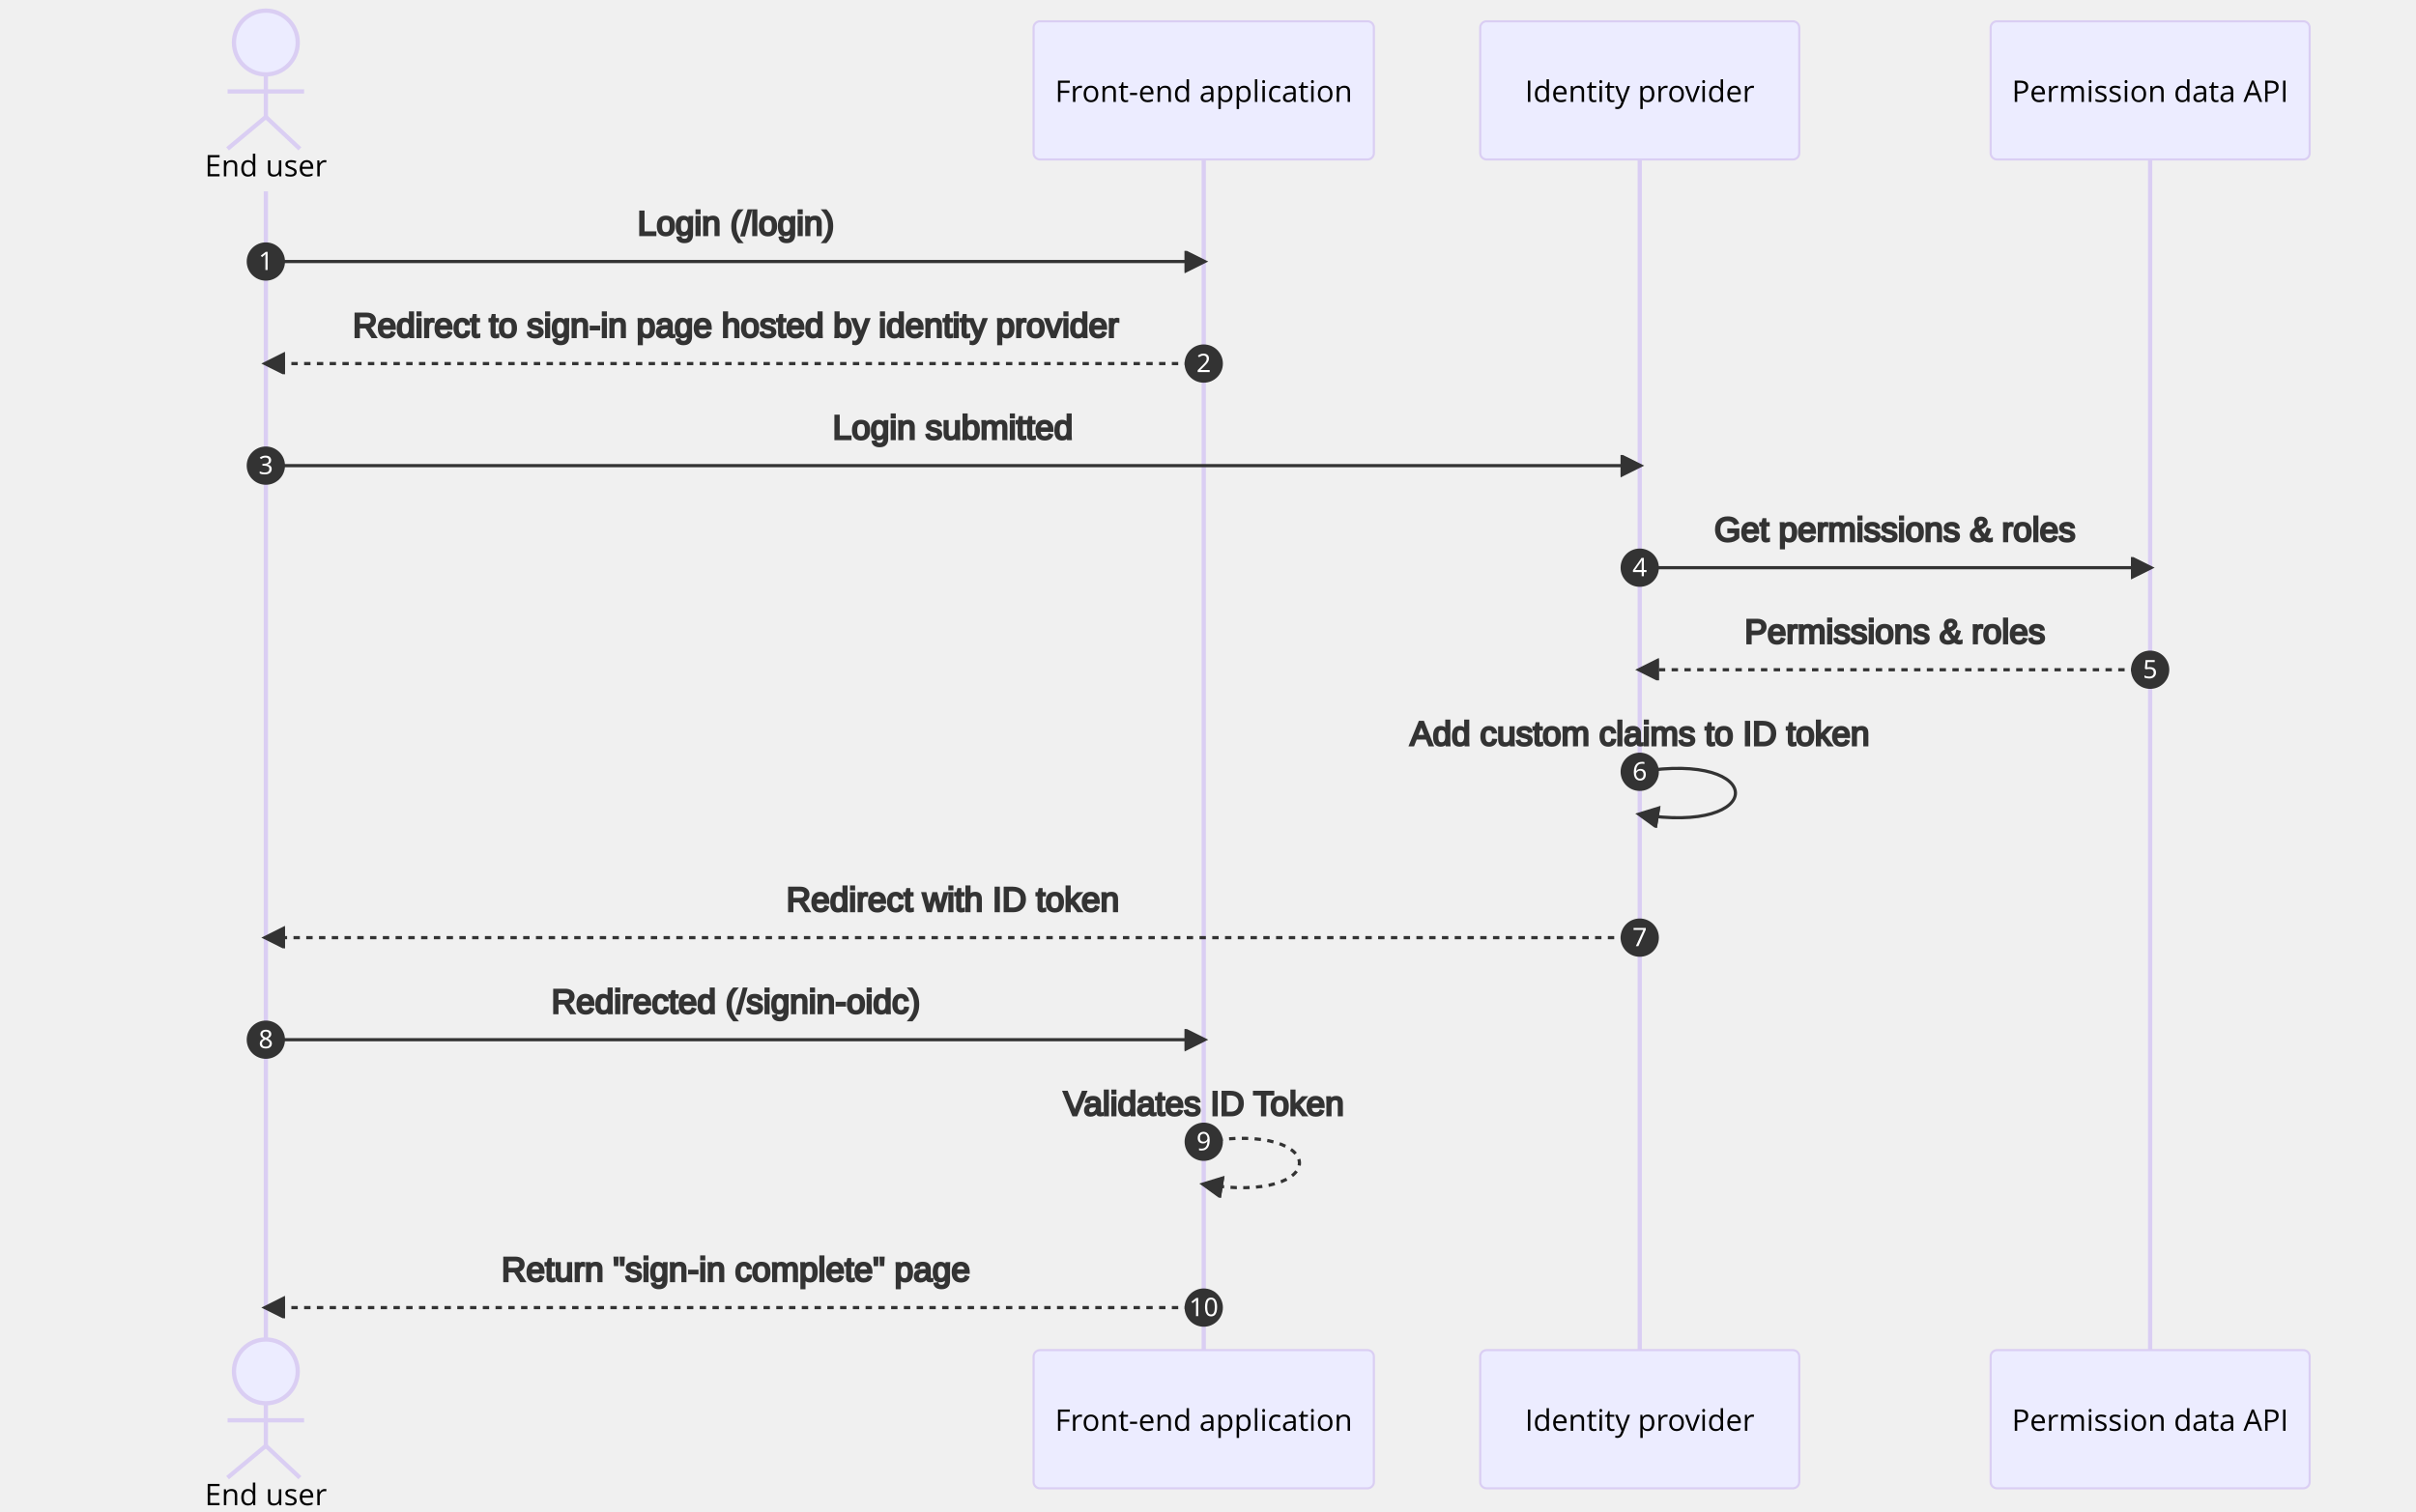
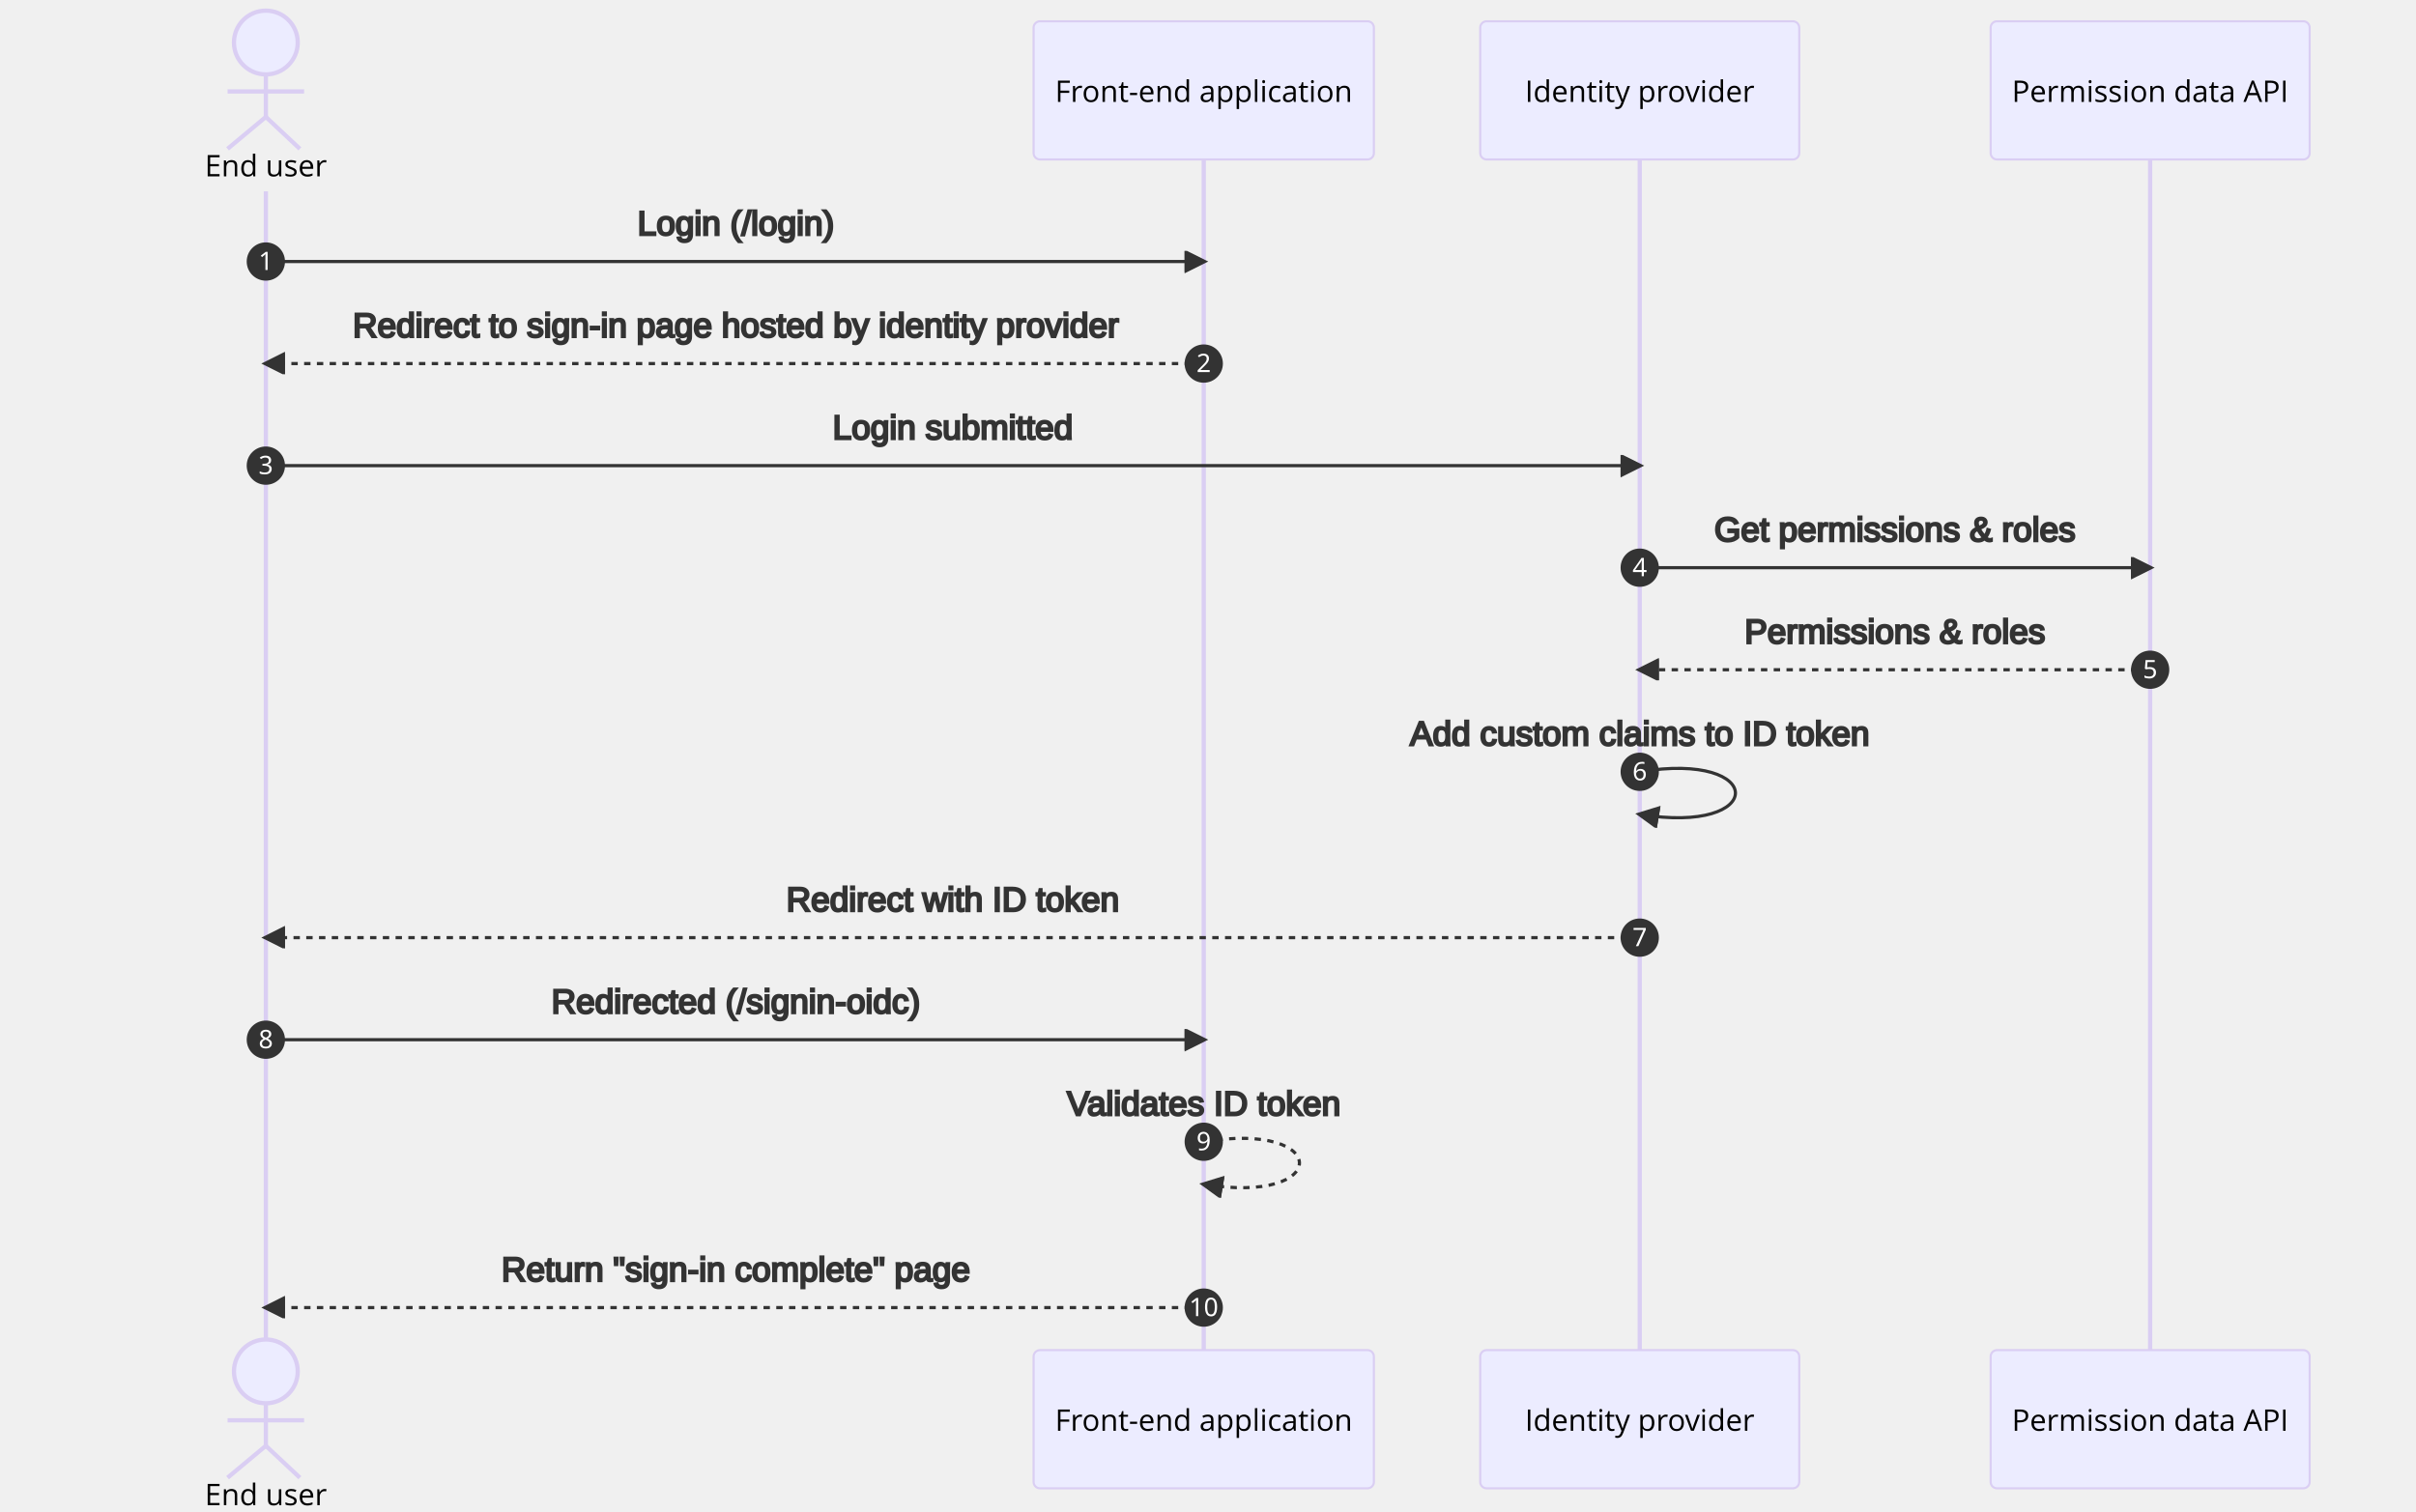
<svg xmlns="http://www.w3.org/2000/svg" aria-labelledby="chart-title-graph-div chart-desc-graph-div" role="img" viewBox="-50 -10 1136 711" style="max-width: 1136px;" height="711" width="100%" id="graph-div">
  <style>#graph-div {font-family:"trebuchet ms",verdana,arial,sans-serif;font-size:16px;fill:#333;}#graph-div .error-icon{fill:#552222;}#graph-div .error-text{fill:#552222;stroke:#552222;}#graph-div .edge-thickness-normal{stroke-width:2px;}#graph-div .edge-thickness-thick{stroke-width:3.5px;}#graph-div .edge-pattern-solid{stroke-dasharray:0;}#graph-div .edge-pattern-dashed{stroke-dasharray:3;}#graph-div .edge-pattern-dotted{stroke-dasharray:2;}#graph-div .marker{fill:#333333;stroke:#333333;}#graph-div .marker.cross{stroke:#333333;}#graph-div svg{font-family:"trebuchet ms",verdana,arial,sans-serif;font-size:16px;}#graph-div .actor{stroke:hsl(259.626, 59.777%, 87.902%);fill:#ECECFF;}#graph-div text.actor&gt;tspan{fill:black;stroke:none;}#graph-div .actor-line{stroke:grey;}#graph-div .messageLine0{stroke-width:1.5;stroke-dasharray:none;stroke:#333;}#graph-div .messageLine1{stroke-width:1.5;stroke-dasharray:2,2;stroke:#333;}#graph-div #arrowhead path{fill:#333;stroke:#333;}#graph-div .sequenceNumber{fill:white;}#graph-div #sequencenumber{fill:#333;}#graph-div #crosshead path{fill:#333;stroke:#333;}#graph-div .messageText{fill:#333;stroke:#333;}#graph-div .labelBox{stroke:hsl(259.626, 59.777%, 87.902%);fill:#ECECFF;}#graph-div .labelText,#graph-div .labelText&gt;tspan{fill:black;stroke:none;}#graph-div .loopText,#graph-div .loopText&gt;tspan{fill:black;stroke:none;}#graph-div .loopLine{stroke-width:2px;stroke-dasharray:2,2;stroke:hsl(259.626, 59.777%, 87.902%);fill:hsl(259.626, 59.777%, 87.902%);}#graph-div .note{stroke:#aaaa33;fill:#fff5ad;}#graph-div .noteText,#graph-div .noteText&gt;tspan{fill:black;stroke:none;}#graph-div .activation0{fill:#f4f4f4;stroke:#666;}#graph-div .activation1{fill:#f4f4f4;stroke:#666;}#graph-div .activation2{fill:#f4f4f4;stroke:#666;}#graph-div .actorPopupMenu{position:absolute;}#graph-div .actorPopupMenuPanel{position:absolute;fill:#ECECFF;box-shadow:0px 8px 16px 0px rgba(0,0,0,0.2);filter:drop-shadow(3px 5px 2px rgb(0 0 0 / 0.4));}#graph-div .actor-man line{stroke:hsl(259.626, 59.777%, 87.902%);fill:#ECECFF;}#graph-div .actor-man circle,#graph-div line{stroke:hsl(259.626, 59.777%, 87.902%);fill:#ECECFF;stroke-width:2px;}#graph-div :root{--mermaid-font-family:"trebuchet ms",verdana,arial,sans-serif;}</style>
  <g />
  <defs>
    <symbol height="24" width="24" id="computer">
      <path d="M2 2v13h20v-13h-20zm18 11h-16v-9h16v9zm-10.228 6l.466-1h3.524l.467 1h-4.457zm14.228 3h-24l2-6h2.104l-1.33 4h18.45l-1.297-4h2.073l2 6zm-5-10h-14v-7h14v7z" transform="scale(.5)" />
    </symbol>
  </defs>
  <defs>
    <symbol clip-rule="evenodd" fill-rule="evenodd" id="database">
      <path d="M12.258.001l.256.004.255.005.253.008.251.01.249.012.247.015.246.016.242.019.241.02.239.023.236.024.233.027.231.028.229.031.225.032.223.034.22.036.217.038.214.04.211.041.208.043.205.045.201.046.198.048.194.05.191.051.187.053.183.054.18.056.175.057.172.059.168.06.163.061.16.063.155.064.15.066.074.033.073.033.071.034.07.034.069.035.068.035.067.035.066.035.064.036.064.036.062.036.06.036.06.037.058.037.058.037.055.038.055.038.053.038.052.038.051.039.05.039.048.039.047.039.045.04.044.04.043.04.041.04.04.041.039.041.037.041.036.041.034.041.033.042.032.042.03.042.029.042.027.042.026.043.024.043.023.043.021.043.02.043.018.044.017.043.015.044.013.044.012.044.011.045.009.044.007.045.006.045.004.045.002.045.001.045v17l-.001.045-.002.045-.004.045-.006.045-.007.045-.009.044-.011.045-.012.044-.013.044-.015.044-.017.043-.018.044-.02.043-.021.043-.023.043-.024.043-.026.043-.027.042-.029.042-.03.042-.032.042-.033.042-.034.041-.036.041-.037.041-.039.041-.04.041-.041.04-.043.04-.044.04-.045.04-.047.039-.048.039-.05.039-.051.039-.052.038-.053.038-.055.038-.055.038-.058.037-.058.037-.06.037-.06.036-.062.036-.064.036-.064.036-.066.035-.067.035-.068.035-.069.035-.07.034-.071.034-.073.033-.074.033-.15.066-.155.064-.16.063-.163.061-.168.06-.172.059-.175.057-.18.056-.183.054-.187.053-.191.051-.194.05-.198.048-.201.046-.205.045-.208.043-.211.041-.214.04-.217.038-.22.036-.223.034-.225.032-.229.031-.231.028-.233.027-.236.024-.239.023-.241.02-.242.019-.246.016-.247.015-.249.012-.251.01-.253.008-.255.005-.256.004-.258.001-.258-.001-.256-.004-.255-.005-.253-.008-.251-.01-.249-.012-.247-.015-.245-.016-.243-.019-.241-.02-.238-.023-.236-.024-.234-.027-.231-.028-.228-.031-.226-.032-.223-.034-.22-.036-.217-.038-.214-.04-.211-.041-.208-.043-.204-.045-.201-.046-.198-.048-.195-.05-.19-.051-.187-.053-.184-.054-.179-.056-.176-.057-.172-.059-.167-.06-.164-.061-.159-.063-.155-.064-.151-.066-.074-.033-.072-.033-.072-.034-.07-.034-.069-.035-.068-.035-.067-.035-.066-.035-.064-.036-.063-.036-.062-.036-.061-.036-.06-.037-.058-.037-.057-.037-.056-.038-.055-.038-.053-.038-.052-.038-.051-.039-.049-.039-.049-.039-.046-.039-.046-.04-.044-.04-.043-.04-.041-.04-.04-.041-.039-.041-.037-.041-.036-.041-.034-.041-.033-.042-.032-.042-.03-.042-.029-.042-.027-.042-.026-.043-.024-.043-.023-.043-.021-.043-.02-.043-.018-.044-.017-.043-.015-.044-.013-.044-.012-.044-.011-.045-.009-.044-.007-.045-.006-.045-.004-.045-.002-.045-.001-.045v-17l.001-.045.002-.045.004-.045.006-.045.007-.045.009-.044.011-.045.012-.044.013-.044.015-.044.017-.043.018-.044.02-.043.021-.043.023-.043.024-.043.026-.043.027-.042.029-.042.03-.042.032-.042.033-.042.034-.041.036-.041.037-.041.039-.041.04-.041.041-.04.043-.04.044-.04.046-.04.046-.039.049-.039.049-.039.051-.039.052-.038.053-.038.055-.038.056-.038.057-.037.058-.037.06-.037.061-.036.062-.036.063-.036.064-.036.066-.035.067-.035.068-.035.069-.035.07-.034.072-.034.072-.033.074-.033.151-.066.155-.064.159-.063.164-.061.167-.06.172-.059.176-.057.179-.056.184-.054.187-.053.19-.051.195-.05.198-.048.201-.046.204-.045.208-.043.211-.041.214-.04.217-.038.22-.036.223-.034.226-.032.228-.031.231-.028.234-.027.236-.024.238-.023.241-.02.243-.019.245-.016.247-.015.249-.012.251-.01.253-.008.255-.005.256-.004.258-.001.258.001zm-9.258 20.499v.01l.001.021.003.021.004.022.005.021.006.022.007.022.009.023.01.022.011.023.012.023.013.023.015.023.016.024.017.023.018.024.019.024.021.024.022.025.023.024.024.025.052.049.056.05.061.051.066.051.07.051.075.051.079.052.084.052.088.052.092.052.097.052.102.051.105.052.11.052.114.051.119.051.123.051.127.05.131.05.135.05.139.048.144.049.147.047.152.047.155.047.16.045.163.045.167.043.171.043.176.041.178.041.183.039.187.039.19.037.194.035.197.035.202.033.204.031.209.03.212.029.216.027.219.025.222.024.226.021.23.02.233.018.236.016.24.015.243.012.246.01.249.008.253.005.256.004.259.001.26-.001.257-.004.254-.005.25-.008.247-.011.244-.012.241-.014.237-.016.233-.018.231-.021.226-.021.224-.024.22-.026.216-.027.212-.028.21-.031.205-.031.202-.034.198-.034.194-.036.191-.037.187-.039.183-.04.179-.04.175-.042.172-.043.168-.044.163-.045.16-.046.155-.046.152-.047.148-.048.143-.049.139-.049.136-.05.131-.05.126-.05.123-.051.118-.052.114-.051.11-.052.106-.052.101-.052.096-.052.092-.052.088-.053.083-.051.079-.052.074-.052.07-.051.065-.051.06-.051.056-.05.051-.05.023-.024.023-.025.021-.024.02-.024.019-.024.018-.024.017-.024.015-.023.014-.024.013-.023.012-.023.01-.023.01-.022.008-.022.006-.022.006-.022.004-.022.004-.021.001-.021.001-.021v-4.127l-.077.055-.08.053-.083.054-.085.053-.087.052-.09.052-.093.051-.095.05-.097.05-.1.049-.102.049-.105.048-.106.047-.109.047-.111.046-.114.045-.115.045-.118.044-.12.043-.122.042-.124.042-.126.041-.128.04-.13.04-.132.038-.134.038-.135.037-.138.037-.139.035-.142.035-.143.034-.144.033-.147.032-.148.031-.15.03-.151.03-.153.029-.154.027-.156.027-.158.026-.159.025-.161.024-.162.023-.163.022-.165.021-.166.02-.167.019-.169.018-.169.017-.171.016-.173.015-.173.014-.175.013-.175.012-.177.011-.178.01-.179.008-.179.008-.181.006-.182.005-.182.004-.184.003-.184.002h-.37l-.184-.002-.184-.003-.182-.004-.182-.005-.181-.006-.179-.008-.179-.008-.178-.01-.176-.011-.176-.012-.175-.013-.173-.014-.172-.015-.171-.016-.17-.017-.169-.018-.167-.019-.166-.02-.165-.021-.163-.022-.162-.023-.161-.024-.159-.025-.157-.026-.156-.027-.155-.027-.153-.029-.151-.03-.15-.03-.148-.031-.146-.032-.145-.033-.143-.034-.141-.035-.14-.035-.137-.037-.136-.037-.134-.038-.132-.038-.13-.04-.128-.04-.126-.041-.124-.042-.122-.042-.12-.044-.117-.043-.116-.045-.113-.045-.112-.046-.109-.047-.106-.047-.105-.048-.102-.049-.1-.049-.097-.05-.095-.05-.093-.052-.09-.051-.087-.052-.085-.053-.083-.054-.08-.054-.077-.054v4.127zm0-5.654v.011l.001.021.003.021.004.021.005.022.006.022.007.022.009.022.01.022.011.023.012.023.013.023.015.024.016.023.017.024.018.024.019.024.021.024.022.024.023.025.024.024.052.05.056.05.061.05.066.051.07.051.075.052.079.051.084.052.088.052.092.052.097.052.102.052.105.052.11.051.114.051.119.052.123.05.127.051.131.05.135.049.139.049.144.048.147.048.152.047.155.046.16.045.163.045.167.044.171.042.176.042.178.04.183.04.187.038.19.037.194.036.197.034.202.033.204.032.209.03.212.028.216.027.219.025.222.024.226.022.23.02.233.018.236.016.24.014.243.012.246.01.249.008.253.006.256.003.259.001.26-.001.257-.003.254-.006.25-.008.247-.01.244-.012.241-.015.237-.016.233-.018.231-.02.226-.022.224-.024.22-.025.216-.027.212-.029.21-.03.205-.032.202-.033.198-.035.194-.036.191-.037.187-.039.183-.039.179-.041.175-.042.172-.043.168-.044.163-.045.16-.045.155-.047.152-.047.148-.048.143-.048.139-.05.136-.049.131-.05.126-.051.123-.051.118-.051.114-.052.11-.052.106-.052.101-.052.096-.052.092-.052.088-.052.083-.052.079-.052.074-.051.07-.052.065-.051.06-.05.056-.051.051-.049.023-.025.023-.024.021-.025.02-.024.019-.024.018-.024.017-.024.015-.023.014-.023.013-.024.012-.022.01-.023.01-.023.008-.022.006-.022.006-.022.004-.021.004-.022.001-.021.001-.021v-4.139l-.077.054-.08.054-.083.054-.085.052-.087.053-.09.051-.093.051-.095.051-.097.05-.1.049-.102.049-.105.048-.106.047-.109.047-.111.046-.114.045-.115.044-.118.044-.12.044-.122.042-.124.042-.126.041-.128.04-.13.039-.132.039-.134.038-.135.037-.138.036-.139.036-.142.035-.143.033-.144.033-.147.033-.148.031-.15.03-.151.03-.153.028-.154.028-.156.027-.158.026-.159.025-.161.024-.162.023-.163.022-.165.021-.166.02-.167.019-.169.018-.169.017-.171.016-.173.015-.173.014-.175.013-.175.012-.177.011-.178.009-.179.009-.179.007-.181.007-.182.005-.182.004-.184.003-.184.002h-.37l-.184-.002-.184-.003-.182-.004-.182-.005-.181-.007-.179-.007-.179-.009-.178-.009-.176-.011-.176-.012-.175-.013-.173-.014-.172-.015-.171-.016-.17-.017-.169-.018-.167-.019-.166-.02-.165-.021-.163-.022-.162-.023-.161-.024-.159-.025-.157-.026-.156-.027-.155-.028-.153-.028-.151-.03-.15-.03-.148-.031-.146-.033-.145-.033-.143-.033-.141-.035-.14-.036-.137-.036-.136-.037-.134-.038-.132-.039-.13-.039-.128-.04-.126-.041-.124-.042-.122-.043-.12-.043-.117-.044-.116-.044-.113-.046-.112-.046-.109-.046-.106-.047-.105-.048-.102-.049-.1-.049-.097-.05-.095-.051-.093-.051-.09-.051-.087-.053-.085-.052-.083-.054-.08-.054-.077-.054v4.139zm0-5.666v.011l.001.02.003.022.004.021.005.022.006.021.007.022.009.023.01.022.011.023.012.023.013.023.015.023.016.024.017.024.018.023.019.024.021.025.022.024.023.024.024.025.052.05.056.05.061.05.066.051.07.051.075.052.079.051.084.052.088.052.092.052.097.052.102.052.105.051.11.052.114.051.119.051.123.051.127.05.131.05.135.05.139.049.144.048.147.048.152.047.155.046.16.045.163.045.167.043.171.043.176.042.178.04.183.04.187.038.19.037.194.036.197.034.202.033.204.032.209.03.212.028.216.027.219.025.222.024.226.021.23.02.233.018.236.017.24.014.243.012.246.01.249.008.253.006.256.003.259.001.26-.001.257-.003.254-.006.25-.008.247-.01.244-.013.241-.014.237-.016.233-.018.231-.02.226-.022.224-.024.22-.025.216-.027.212-.029.21-.03.205-.032.202-.033.198-.035.194-.036.191-.037.187-.039.183-.039.179-.041.175-.042.172-.043.168-.044.163-.045.16-.045.155-.047.152-.047.148-.048.143-.049.139-.049.136-.049.131-.051.126-.05.123-.051.118-.052.114-.051.11-.052.106-.052.101-.052.096-.052.092-.052.088-.052.083-.052.079-.052.074-.052.07-.051.065-.051.06-.051.056-.05.051-.049.023-.025.023-.025.021-.024.02-.024.019-.024.018-.024.017-.024.015-.023.014-.024.013-.023.012-.023.01-.022.01-.023.008-.022.006-.022.006-.022.004-.022.004-.021.001-.021.001-.021v-4.153l-.077.054-.08.054-.083.053-.085.053-.087.053-.09.051-.093.051-.095.051-.097.05-.1.049-.102.048-.105.048-.106.048-.109.046-.111.046-.114.046-.115.044-.118.044-.12.043-.122.043-.124.042-.126.041-.128.04-.13.039-.132.039-.134.038-.135.037-.138.036-.139.036-.142.034-.143.034-.144.033-.147.032-.148.032-.15.03-.151.03-.153.028-.154.028-.156.027-.158.026-.159.024-.161.024-.162.023-.163.023-.165.021-.166.02-.167.019-.169.018-.169.017-.171.016-.173.015-.173.014-.175.013-.175.012-.177.01-.178.01-.179.009-.179.007-.181.006-.182.006-.182.004-.184.003-.184.001-.185.001-.185-.001-.184-.001-.184-.003-.182-.004-.182-.006-.181-.006-.179-.007-.179-.009-.178-.01-.176-.01-.176-.012-.175-.013-.173-.014-.172-.015-.171-.016-.17-.017-.169-.018-.167-.019-.166-.02-.165-.021-.163-.023-.162-.023-.161-.024-.159-.024-.157-.026-.156-.027-.155-.028-.153-.028-.151-.03-.15-.03-.148-.032-.146-.032-.145-.033-.143-.034-.141-.034-.14-.036-.137-.036-.136-.037-.134-.038-.132-.039-.13-.039-.128-.041-.126-.041-.124-.041-.122-.043-.12-.043-.117-.044-.116-.044-.113-.046-.112-.046-.109-.046-.106-.048-.105-.048-.102-.048-.1-.05-.097-.049-.095-.051-.093-.051-.09-.052-.087-.052-.085-.053-.083-.053-.08-.054-.077-.054v4.153zm8.74-8.179l-.257.004-.254.005-.25.008-.247.011-.244.012-.241.014-.237.016-.233.018-.231.021-.226.022-.224.023-.22.026-.216.027-.212.028-.21.031-.205.032-.202.033-.198.034-.194.036-.191.038-.187.038-.183.04-.179.041-.175.042-.172.043-.168.043-.163.045-.16.046-.155.046-.152.048-.148.048-.143.048-.139.049-.136.05-.131.05-.126.051-.123.051-.118.051-.114.052-.11.052-.106.052-.101.052-.096.052-.092.052-.088.052-.083.052-.079.052-.074.051-.07.052-.065.051-.06.05-.056.05-.051.05-.023.025-.023.024-.021.024-.02.025-.019.024-.018.024-.017.023-.015.024-.014.023-.013.023-.012.023-.01.023-.01.022-.008.022-.006.023-.006.021-.004.022-.004.021-.001.021-.001.021.001.021.001.021.004.021.004.022.006.021.006.023.008.022.01.022.01.023.012.023.013.023.014.023.015.024.017.023.018.024.019.024.02.025.021.024.023.024.023.025.051.05.056.05.06.05.065.051.07.052.074.051.079.052.083.052.088.052.092.052.096.052.101.052.106.052.11.052.114.052.118.051.123.051.126.051.131.05.136.05.139.049.143.048.148.048.152.048.155.046.16.046.163.045.168.043.172.043.175.042.179.041.183.04.187.038.191.038.194.036.198.034.202.033.205.032.21.031.212.028.216.027.22.026.224.023.226.022.231.021.233.018.237.016.241.014.244.012.247.011.25.008.254.005.257.004.26.001.26-.001.257-.004.254-.005.25-.008.247-.011.244-.012.241-.014.237-.016.233-.018.231-.021.226-.022.224-.023.22-.026.216-.027.212-.028.21-.031.205-.032.202-.033.198-.034.194-.036.191-.038.187-.038.183-.04.179-.041.175-.042.172-.043.168-.043.163-.045.16-.046.155-.046.152-.048.148-.048.143-.048.139-.049.136-.05.131-.05.126-.051.123-.051.118-.051.114-.052.11-.052.106-.052.101-.052.096-.052.092-.052.088-.052.083-.052.079-.052.074-.051.07-.052.065-.051.06-.05.056-.05.051-.05.023-.025.023-.024.021-.024.02-.025.019-.024.018-.024.017-.023.015-.024.014-.023.013-.023.012-.023.01-.023.01-.022.008-.022.006-.023.006-.021.004-.022.004-.021.001-.021.001-.021-.001-.021-.001-.021-.004-.021-.004-.022-.006-.021-.006-.023-.008-.022-.01-.022-.01-.023-.012-.023-.013-.023-.014-.023-.015-.024-.017-.023-.018-.024-.019-.024-.02-.025-.021-.024-.023-.024-.023-.025-.051-.05-.056-.05-.06-.05-.065-.051-.07-.052-.074-.051-.079-.052-.083-.052-.088-.052-.092-.052-.096-.052-.101-.052-.106-.052-.11-.052-.114-.052-.118-.051-.123-.051-.126-.051-.131-.05-.136-.05-.139-.049-.143-.048-.148-.048-.152-.048-.155-.046-.16-.046-.163-.045-.168-.043-.172-.043-.175-.042-.179-.041-.183-.04-.187-.038-.191-.038-.194-.036-.198-.034-.202-.033-.205-.032-.21-.031-.212-.028-.216-.027-.22-.026-.224-.023-.226-.022-.231-.021-.233-.018-.237-.016-.241-.014-.244-.012-.247-.011-.25-.008-.254-.005-.257-.004-.26-.001-.26.001z" transform="scale(.5)" />
    </symbol>
  </defs>
  <defs>
    <symbol height="24" width="24" id="clock">
      <path d="M12 2c5.514 0 10 4.486 10 10s-4.486 10-10 10-10-4.486-10-10 4.486-10 10-10zm0-2c-6.627 0-12 5.373-12 12s5.373 12 12 12 12-5.373 12-12-5.373-12-12-12zm5.848 12.459c.202.038.202.333.001.372-1.907.361-6.045 1.111-6.547 1.111-.719 0-1.301-.582-1.301-1.301 0-.512.77-5.447 1.125-7.445.034-.192.312-.181.343.014l.985 6.238 5.394 1.011z" transform="scale(.5)" />
    </symbol>
  </defs>
-   <line stroke="#999" stroke-width="0.5px" class="200" y2="645" x2="75" y1="80" x1="75" id="actor177" />
+   <line stroke="#999" stroke-width="0.5px" class="200" y2="645" x2="75" y1="80" x1="75" id="actor181" />
  <g class="actor-man">
-     <line y2="45" x2="75" y1="25" x1="75" id="actor-man-torso177" />
-     <line y2="33" x2="93" y1="33" x1="57" id="actor-man-arms177" />
+     <line y2="45" x2="75" y1="25" x1="75" id="actor-man-torso181" />
+     <line y2="33" x2="93" y1="33" x1="57" id="actor-man-arms181" />
    <line y2="45" x2="75" y1="60" x1="57" />
    <line y2="60" x2="91" y1="45" x1="75" />
    <circle height="65" width="150" r="15" cy="10" cx="75" />
    <text style="text-anchor: middle; font-size: 14px; font-weight: 400; font-family: &quot;Open Sans&quot;, sans-serif;" class="actor" alignment-baseline="central" dominant-baseline="central" y="67.5" x="75">
      <tspan dy="0" x="75">End user</tspan>
    </text>
  </g>
  <g>
-     <line stroke="#999" stroke-width="0.5px" class="200" y2="645" x2="516" y1="5" x1="516" id="actor178" />
-     <g id="root-178">
+     <line stroke="#999" stroke-width="0.5px" class="200" y2="645" x2="516" y1="5" x1="516" id="actor182" />
+     <g id="root-182">
      <rect class="actor" ry="3" rx="3" height="65" width="160" stroke="#666" fill="#eaeaea" y="0" x="436" />
      <text style="text-anchor: middle; font-size: 14px; font-weight: 400; font-family: &quot;Open Sans&quot;, sans-serif;" class="actor" alignment-baseline="central" dominant-baseline="central" y="32.5" x="516">
        <tspan dy="0" x="516">Front-end application</tspan>
      </text>
    </g>
  </g>
  <g>
-     <line stroke="#999" stroke-width="0.5px" class="200" y2="645" x2="721" y1="5" x1="721" id="actor179" />
-     <g id="root-179">
+     <line stroke="#999" stroke-width="0.5px" class="200" y2="645" x2="721" y1="5" x1="721" id="actor183" />
+     <g id="root-183">
      <rect class="actor" ry="3" rx="3" height="65" width="150" stroke="#666" fill="#eaeaea" y="0" x="646" />
      <text style="text-anchor: middle; font-size: 14px; font-weight: 400; font-family: &quot;Open Sans&quot;, sans-serif;" class="actor" alignment-baseline="central" dominant-baseline="central" y="32.5" x="721">
        <tspan dy="0" x="721">Identity provider</tspan>
      </text>
    </g>
  </g>
  <g>
-     <line stroke="#999" stroke-width="0.5px" class="200" y2="645" x2="961" y1="5" x1="961" id="actor180" />
-     <g id="root-180">
+     <line stroke="#999" stroke-width="0.5px" class="200" y2="645" x2="961" y1="5" x1="961" id="actor184" />
+     <g id="root-184">
      <rect class="actor" ry="3" rx="3" height="65" width="150" stroke="#666" fill="#eaeaea" y="0" x="886" />
      <text style="text-anchor: middle; font-size: 14px; font-weight: 400; font-family: &quot;Open Sans&quot;, sans-serif;" class="actor" alignment-baseline="central" dominant-baseline="central" y="32.5" x="961">
        <tspan dy="0" x="961">Permission data API</tspan>
      </text>
    </g>
  </g>
  <defs>
    <marker orient="auto" markerHeight="12" markerWidth="12" markerUnits="userSpaceOnUse" refY="5" refX="9" id="arrowhead">
      <path d="M 0 0 L 10 5 L 0 10 z" />
    </marker>
  </defs>
  <defs>
    <marker refY="4" refX="16" orient="auto" markerHeight="8" markerWidth="15" id="crosshead">
      <path style="stroke-dasharray: 0, 0;" d="M 9,2 V 6 L16,4 Z" stroke-width="1px" stroke="#000000" fill="black" />
      <path style="stroke-dasharray: 0, 0;" d="M 0,1 L 6,7 M 6,1 L 0,7" stroke-width="1px" stroke="#000000" fill="none" />
    </marker>
  </defs>
  <defs>
    <marker orient="auto" markerHeight="28" markerWidth="20" refY="7" refX="18" id="filled-head">
      <path d="M 18,7 L9,13 L14,7 L9,1 Z" />
    </marker>
  </defs>
  <defs>
    <marker orient="auto" markerHeight="40" markerWidth="60" refY="15" refX="15" id="sequencenumber">
      <circle r="6" cy="15" cx="15" />
    </marker>
  </defs>
  <text style="font-family: &quot;trebuchet ms&quot;, verdana, arial, sans-serif; font-size: 16px; font-weight: 400;" dy="1em" class="messageText" alignment-baseline="middle" dominant-baseline="middle" text-anchor="middle" y="80" x="296">Login (/login)</text>
  <line style="fill: none;" marker-start="url(#sequencenumber)" marker-end="url(#arrowhead)" stroke="none" stroke-width="2" class="messageLine0" y2="113" x2="516" y1="113" x1="75" />
  <text class="sequenceNumber" textLength="16px" text-anchor="middle" font-size="12px" font-family="sans-serif" y="117" x="75">1</text>
  <text style="font-family: &quot;trebuchet ms&quot;, verdana, arial, sans-serif; font-size: 16px; font-weight: 400;" dy="1em" class="messageText" alignment-baseline="middle" dominant-baseline="middle" text-anchor="middle" y="128" x="296">Redirect to sign-in page hosted by identity provider</text>
  <line style="stroke-dasharray: 3, 3; fill: none;" marker-start="url(#sequencenumber)" marker-end="url(#arrowhead)" stroke="none" stroke-width="2" class="messageLine1" y2="161" x2="75" y1="161" x1="516" />
  <text class="sequenceNumber" textLength="16px" text-anchor="middle" font-size="12px" font-family="sans-serif" y="165" x="516">2</text>
  <text style="font-family: &quot;trebuchet ms&quot;, verdana, arial, sans-serif; font-size: 16px; font-weight: 400;" dy="1em" class="messageText" alignment-baseline="middle" dominant-baseline="middle" text-anchor="middle" y="176" x="398">Login submitted</text>
  <line style="fill: none;" marker-start="url(#sequencenumber)" marker-end="url(#arrowhead)" stroke="none" stroke-width="2" class="messageLine0" y2="209" x2="721" y1="209" x1="75" />
  <text class="sequenceNumber" textLength="16px" text-anchor="middle" font-size="12px" font-family="sans-serif" y="213" x="75">3</text>
  <text style="font-family: &quot;trebuchet ms&quot;, verdana, arial, sans-serif; font-size: 16px; font-weight: 400;" dy="1em" class="messageText" alignment-baseline="middle" dominant-baseline="middle" text-anchor="middle" y="224" x="841">Get permissions &amp; roles</text>
  <line style="fill: none;" marker-start="url(#sequencenumber)" marker-end="url(#arrowhead)" stroke="none" stroke-width="2" class="messageLine0" y2="257" x2="961" y1="257" x1="721" />
  <text class="sequenceNumber" textLength="16px" text-anchor="middle" font-size="12px" font-family="sans-serif" y="261" x="721">4</text>
  <text style="font-family: &quot;trebuchet ms&quot;, verdana, arial, sans-serif; font-size: 16px; font-weight: 400;" dy="1em" class="messageText" alignment-baseline="middle" dominant-baseline="middle" text-anchor="middle" y="272" x="841">Permissions &amp; roles</text>
  <line style="stroke-dasharray: 3, 3; fill: none;" marker-start="url(#sequencenumber)" marker-end="url(#arrowhead)" stroke="none" stroke-width="2" class="messageLine1" y2="305" x2="721" y1="305" x1="961" />
  <text class="sequenceNumber" textLength="16px" text-anchor="middle" font-size="12px" font-family="sans-serif" y="309" x="961">5</text>
  <text style="font-family: &quot;trebuchet ms&quot;, verdana, arial, sans-serif; font-size: 16px; font-weight: 400;" dy="1em" class="messageText" alignment-baseline="middle" dominant-baseline="middle" text-anchor="middle" y="320" x="721">Add custom claims to ID token</text>
  <path style="fill: none;" marker-start="url(#sequencenumber)" marker-end="url(#arrowhead)" stroke="none" stroke-width="2" class="messageLine0" d="M 721,353 C 781,343 781,383 721,373" />
  <text class="sequenceNumber" textLength="16px" text-anchor="middle" font-size="12px" font-family="sans-serif" y="357" x="721">6</text>
  <text style="font-family: &quot;trebuchet ms&quot;, verdana, arial, sans-serif; font-size: 16px; font-weight: 400;" dy="1em" class="messageText" alignment-baseline="middle" dominant-baseline="middle" text-anchor="middle" y="398" x="398">Redirect with ID token</text>
  <line style="stroke-dasharray: 3, 3; fill: none;" marker-start="url(#sequencenumber)" marker-end="url(#arrowhead)" stroke="none" stroke-width="2" class="messageLine1" y2="431" x2="75" y1="431" x1="721" />
  <text class="sequenceNumber" textLength="16px" text-anchor="middle" font-size="12px" font-family="sans-serif" y="435" x="721">7</text>
  <text style="font-family: &quot;trebuchet ms&quot;, verdana, arial, sans-serif; font-size: 16px; font-weight: 400;" dy="1em" class="messageText" alignment-baseline="middle" dominant-baseline="middle" text-anchor="middle" y="446" x="296">Redirected (/signin-oidc)</text>
  <line style="fill: none;" marker-start="url(#sequencenumber)" marker-end="url(#arrowhead)" stroke="none" stroke-width="2" class="messageLine0" y2="479" x2="516" y1="479" x1="75" />
  <text class="sequenceNumber" textLength="16px" text-anchor="middle" font-size="12px" font-family="sans-serif" y="483" x="75">8</text>
-   <text style="font-family: &quot;trebuchet ms&quot;, verdana, arial, sans-serif; font-size: 16px; font-weight: 400;" dy="1em" class="messageText" alignment-baseline="middle" dominant-baseline="middle" text-anchor="middle" y="494" x="516">Validates ID Token</text>
+   <text style="font-family: &quot;trebuchet ms&quot;, verdana, arial, sans-serif; font-size: 16px; font-weight: 400;" dy="1em" class="messageText" alignment-baseline="middle" dominant-baseline="middle" text-anchor="middle" y="494" x="516">Validates ID token</text>
  <path style="stroke-dasharray: 3, 3; fill: none;" marker-start="url(#sequencenumber)" marker-end="url(#arrowhead)" stroke="none" stroke-width="2" class="messageLine1" d="M 516,527 C 576,517 576,557 516,547" />
  <text class="sequenceNumber" textLength="16px" text-anchor="middle" font-size="12px" font-family="sans-serif" y="531" x="516">9</text>
  <text style="font-family: &quot;trebuchet ms&quot;, verdana, arial, sans-serif; font-size: 16px; font-weight: 400;" dy="1em" class="messageText" alignment-baseline="middle" dominant-baseline="middle" text-anchor="middle" y="572" x="296">Return "sign-in complete" page</text>
  <line style="stroke-dasharray: 3, 3; fill: none;" marker-start="url(#sequencenumber)" marker-end="url(#arrowhead)" stroke="none" stroke-width="2" class="messageLine1" y2="605" x2="75" y1="605" x1="516" />
  <text class="sequenceNumber" textLength="16px" text-anchor="middle" font-size="12px" font-family="sans-serif" y="609" x="516">10</text>
  <g class="actor-man">
-     <line y2="670" x2="75" y1="650" x1="75" id="actor-man-torso180" />
-     <line y2="658" x2="93" y1="658" x1="57" id="actor-man-arms180" />
+     <line y2="670" x2="75" y1="650" x1="75" id="actor-man-torso184" />
+     <line y2="658" x2="93" y1="658" x1="57" id="actor-man-arms184" />
    <line y2="670" x2="75" y1="685" x1="57" />
    <line y2="685" x2="91" y1="670" x1="75" />
    <circle height="65" width="150" r="15" cy="635" cx="75" />
    <text style="text-anchor: middle; font-size: 14px; font-weight: 400; font-family: &quot;Open Sans&quot;, sans-serif;" class="actor" alignment-baseline="central" dominant-baseline="central" y="692.5" x="75">
      <tspan dy="0" x="75">End user</tspan>
    </text>
  </g>
  <g>
    <rect class="actor" ry="3" rx="3" height="65" width="160" stroke="#666" fill="#eaeaea" y="625" x="436" />
    <text style="text-anchor: middle; font-size: 14px; font-weight: 400; font-family: &quot;Open Sans&quot;, sans-serif;" class="actor" alignment-baseline="central" dominant-baseline="central" y="657.5" x="516">
      <tspan dy="0" x="516">Front-end application</tspan>
    </text>
  </g>
  <g>
    <rect class="actor" ry="3" rx="3" height="65" width="150" stroke="#666" fill="#eaeaea" y="625" x="646" />
    <text style="text-anchor: middle; font-size: 14px; font-weight: 400; font-family: &quot;Open Sans&quot;, sans-serif;" class="actor" alignment-baseline="central" dominant-baseline="central" y="657.5" x="721">
      <tspan dy="0" x="721">Identity provider</tspan>
    </text>
  </g>
  <g>
    <rect class="actor" ry="3" rx="3" height="65" width="150" stroke="#666" fill="#eaeaea" y="625" x="886" />
    <text style="text-anchor: middle; font-size: 14px; font-weight: 400; font-family: &quot;Open Sans&quot;, sans-serif;" class="actor" alignment-baseline="central" dominant-baseline="central" y="657.5" x="961">
      <tspan dy="0" x="961">Permission data API</tspan>
    </text>
  </g>
</svg>
